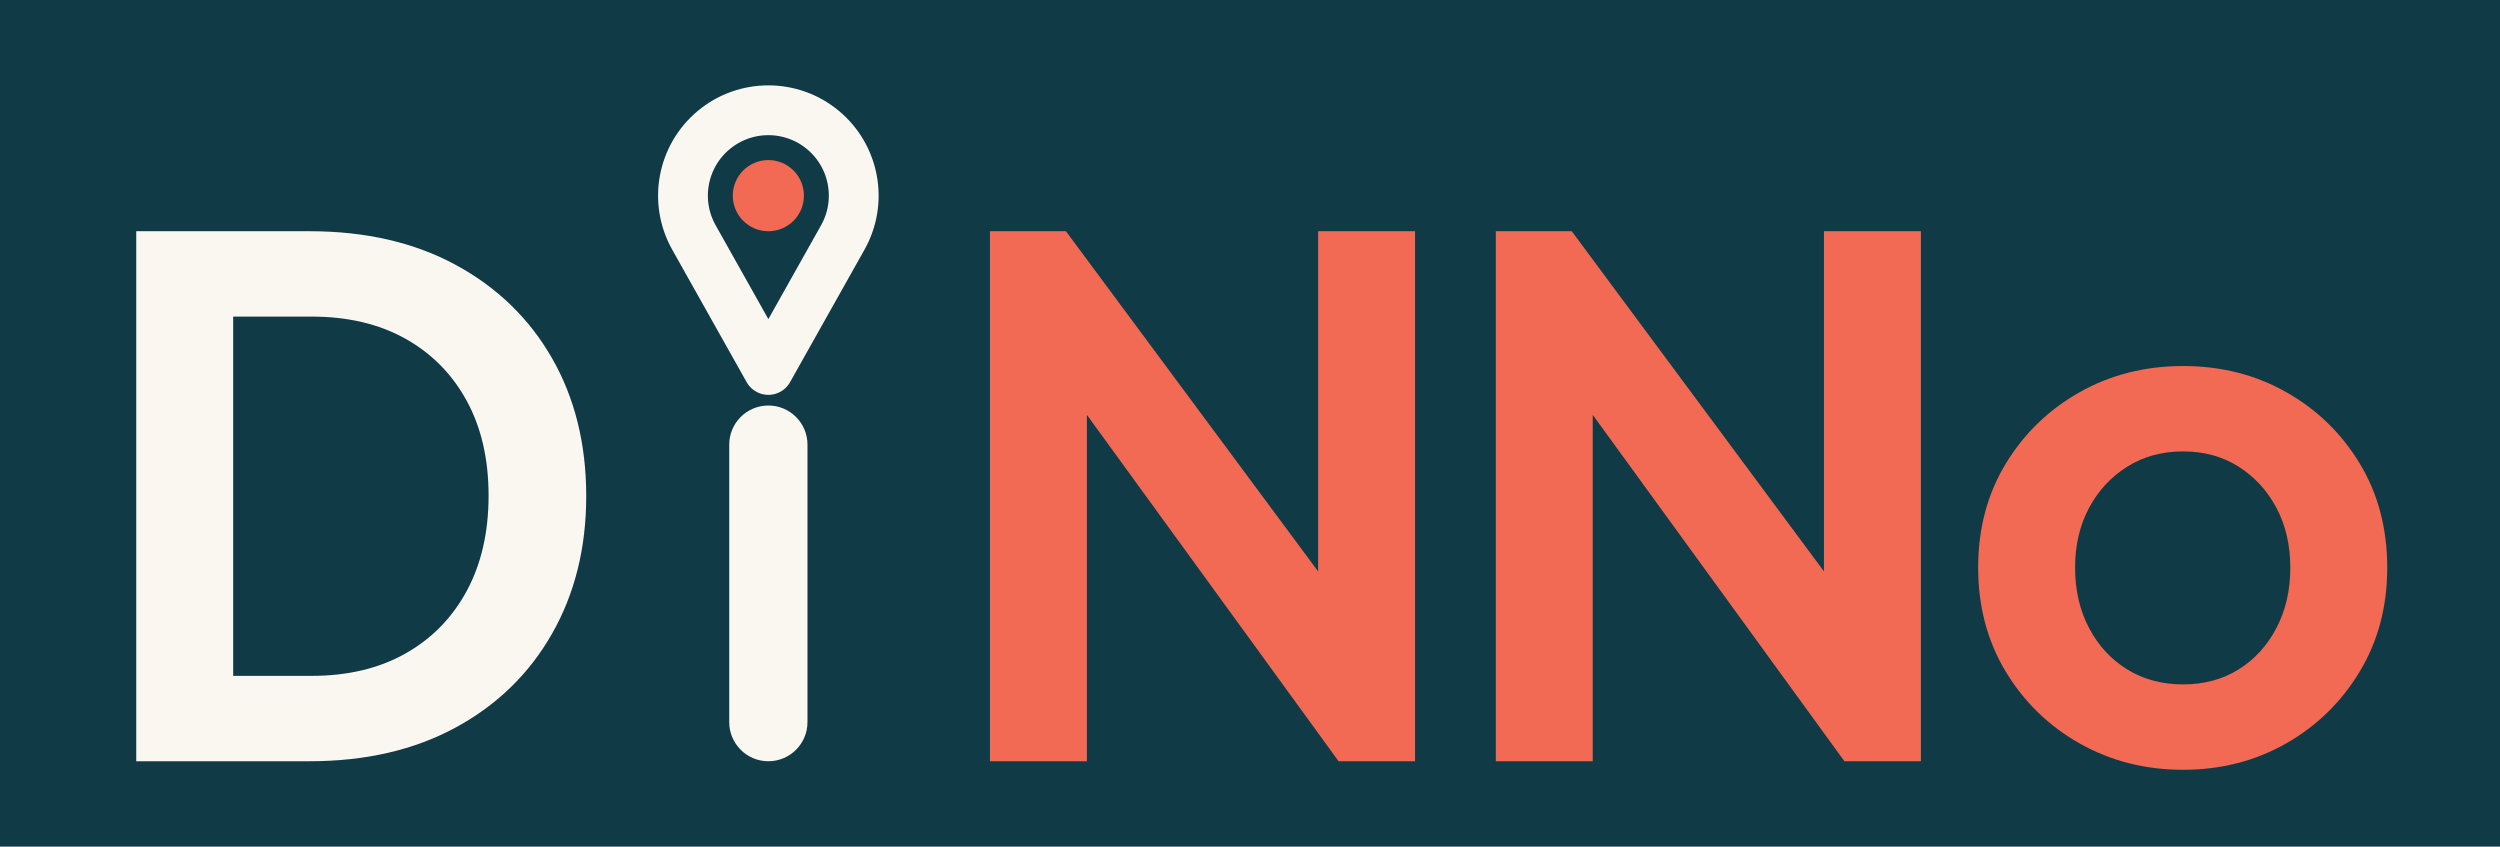
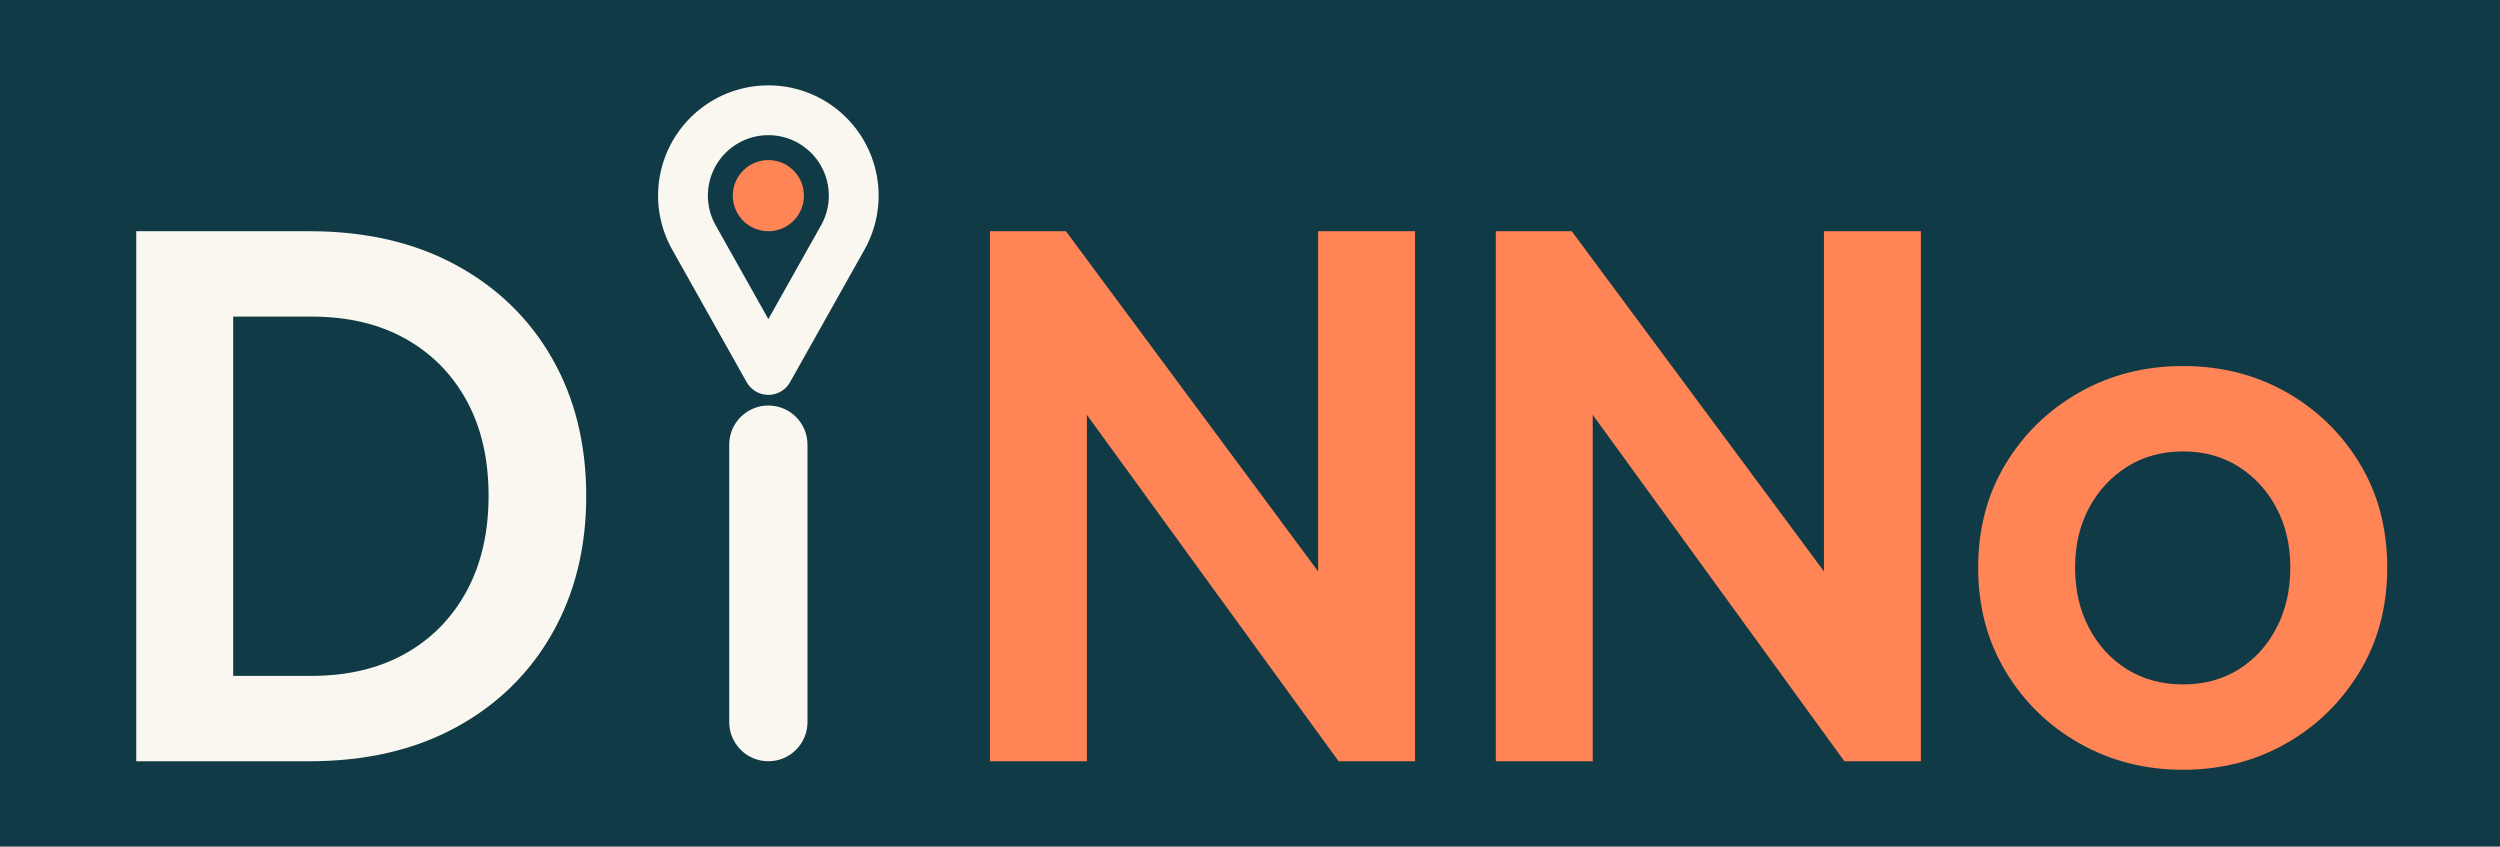
<svg xmlns="http://www.w3.org/2000/svg" viewBox="-12.00 -107.00 351.40 119.00" role="img" aria-label="DiNNo">
  <rect x="-12.00" y="-107.00" width="100%" height="100%" fill="#103B46" />
  <path d="M7.15 0.0V-74.5H31.5Q43.327 -74.5 52.063 -69.763Q60.8 -65.025 65.6 -56.638Q70.4 -48.25 70.4 -37.264Q70.4 -26.375 65.6 -17.938Q60.8 -9.5 52.063 -4.75Q43.327 0.0 31.5 0.0ZM20.775 -12.0H31.8Q39.396 -12.0 44.96 -15.125Q50.525 -18.25 53.6 -23.932Q56.675 -29.615 56.675 -37.332Q56.675 -45.05 53.59 -50.683Q50.505 -56.316 44.953 -59.408Q39.4 -62.5 31.8 -62.5H20.775Z" fill="#FAF7F1" />
  <g transform="translate(74.000 -95.000) scale(1)">
    <rect class="stem" x="16.5" y="45" width="11" height="50" rx="5.5" fill="#FAF7F1" />
    <g class="pinG">
      <path d="M22 40 L11.54 21.38 A12 12 0 1 1 32.46 21.38 Z" fill="none" stroke="#FAF7F1" stroke-width="7" stroke-linecap="round" stroke-linejoin="round" />
-       <circle class="dot" cx="22" cy="15.5" r="5" fill="#F26A54" />
+       <circle class="dot" cx="22" cy="15.5" r="5" fill="#FF8456" />
    </g>
  </g>
-   <path d="M127.15 0.0V-74.5H137.825L178.75 -19.3L173.275 -18.175V-74.5H186.9V0.0H176.15L135.75 -55.6L140.775 -56.725V0.0Z" fill="#F26A54" />
-   <path d="M198.25 0.0V-74.5H208.925L249.85 -19.3L244.375 -18.175V-74.5H258.0V0.0H247.25L206.85 -55.6L211.875 -56.725V0.0Z" fill="#F26A54" />
-   <path d="M294.85 1.2Q286.875 1.2 280.338 -2.488Q273.8 -6.175 269.925 -12.6Q266.05 -19.025 266.05 -27.2Q266.05 -35.425 269.913 -41.8Q273.775 -48.175 280.3 -51.863Q286.825 -55.55 294.85 -55.55Q302.875 -55.55 309.363 -51.875Q315.85 -48.2 319.7 -41.825Q323.55 -35.45 323.55 -27.2Q323.55 -19.0 319.663 -12.575Q315.775 -6.15 309.288 -2.475Q302.8 1.2 294.85 1.2ZM294.85 -10.8Q299.275 -10.8 302.65 -12.9Q306.025 -15.0 307.975 -18.725Q309.925 -22.45 309.925 -27.2Q309.925 -31.95 307.975 -35.613Q306.025 -39.275 302.65 -41.413Q299.275 -43.55 294.85 -43.55Q290.425 -43.55 287.013 -41.413Q283.6 -39.275 281.638 -35.613Q279.675 -31.95 279.675 -27.2Q279.675 -22.45 281.638 -18.725Q283.6 -15.0 287.013 -12.9Q290.425 -10.8 294.85 -10.8Z" fill="#F26A54" />
+   <path d="M127.15 0.0V-74.5H137.825L178.75 -19.3L173.275 -18.175V-74.5H186.9V0.0H176.15L135.75 -55.6L140.775 -56.725V0.0Z" fill="#FF8456" />
+   <path d="M198.25 0.0V-74.5H208.925L249.85 -19.3L244.375 -18.175V-74.5H258.0V0.0H247.25L206.85 -55.6L211.875 -56.725V0.0Z" fill="#FF8456" />
+   <path d="M294.85 1.2Q286.875 1.2 280.338 -2.488Q273.8 -6.175 269.925 -12.6Q266.05 -19.025 266.05 -27.2Q266.05 -35.425 269.913 -41.8Q273.775 -48.175 280.3 -51.863Q286.825 -55.55 294.85 -55.55Q302.875 -55.55 309.363 -51.875Q315.85 -48.2 319.7 -41.825Q323.55 -35.45 323.55 -27.2Q323.55 -19.0 319.663 -12.575Q315.775 -6.15 309.288 -2.475Q302.8 1.2 294.85 1.2ZM294.85 -10.8Q299.275 -10.8 302.65 -12.9Q306.025 -15.0 307.975 -18.725Q309.925 -22.45 309.925 -27.2Q309.925 -31.95 307.975 -35.613Q306.025 -39.275 302.65 -41.413Q299.275 -43.55 294.85 -43.55Q290.425 -43.55 287.013 -41.413Q283.6 -39.275 281.638 -35.613Q279.675 -31.95 279.675 -27.2Q279.675 -22.45 281.638 -18.725Q283.6 -15.0 287.013 -12.9Q290.425 -10.8 294.85 -10.8Z" fill="#FF8456" />
</svg>
